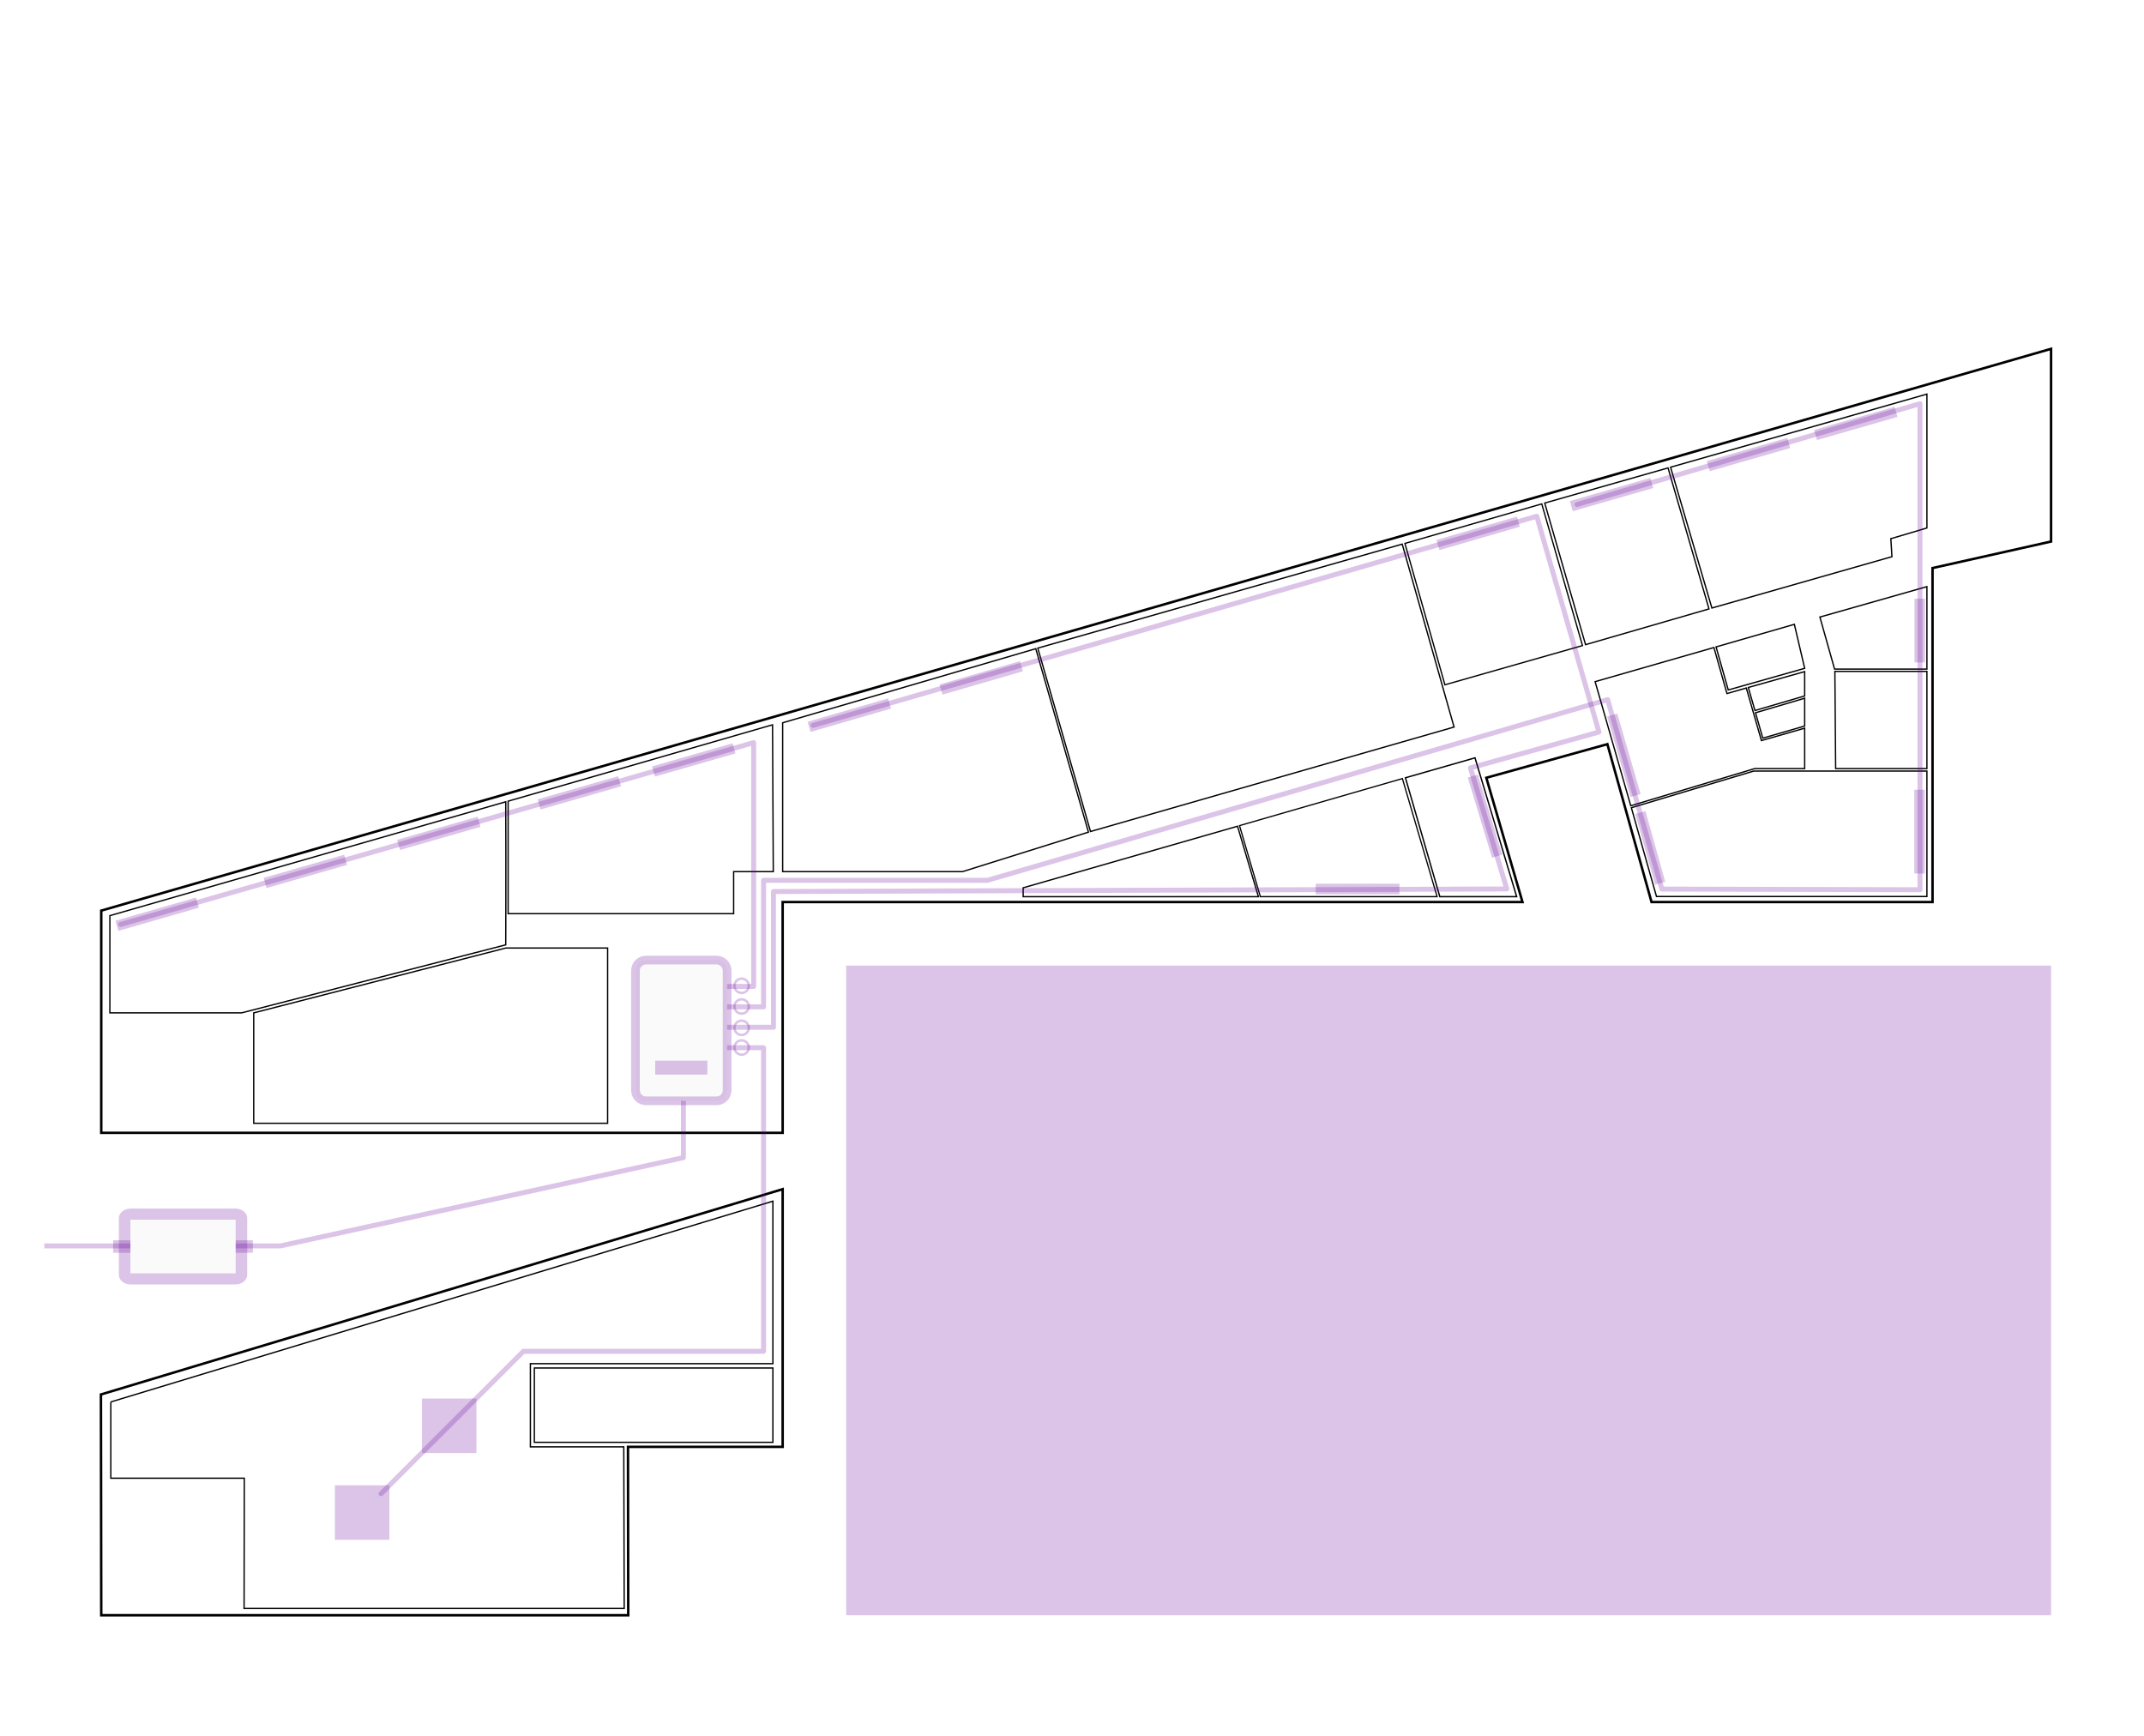
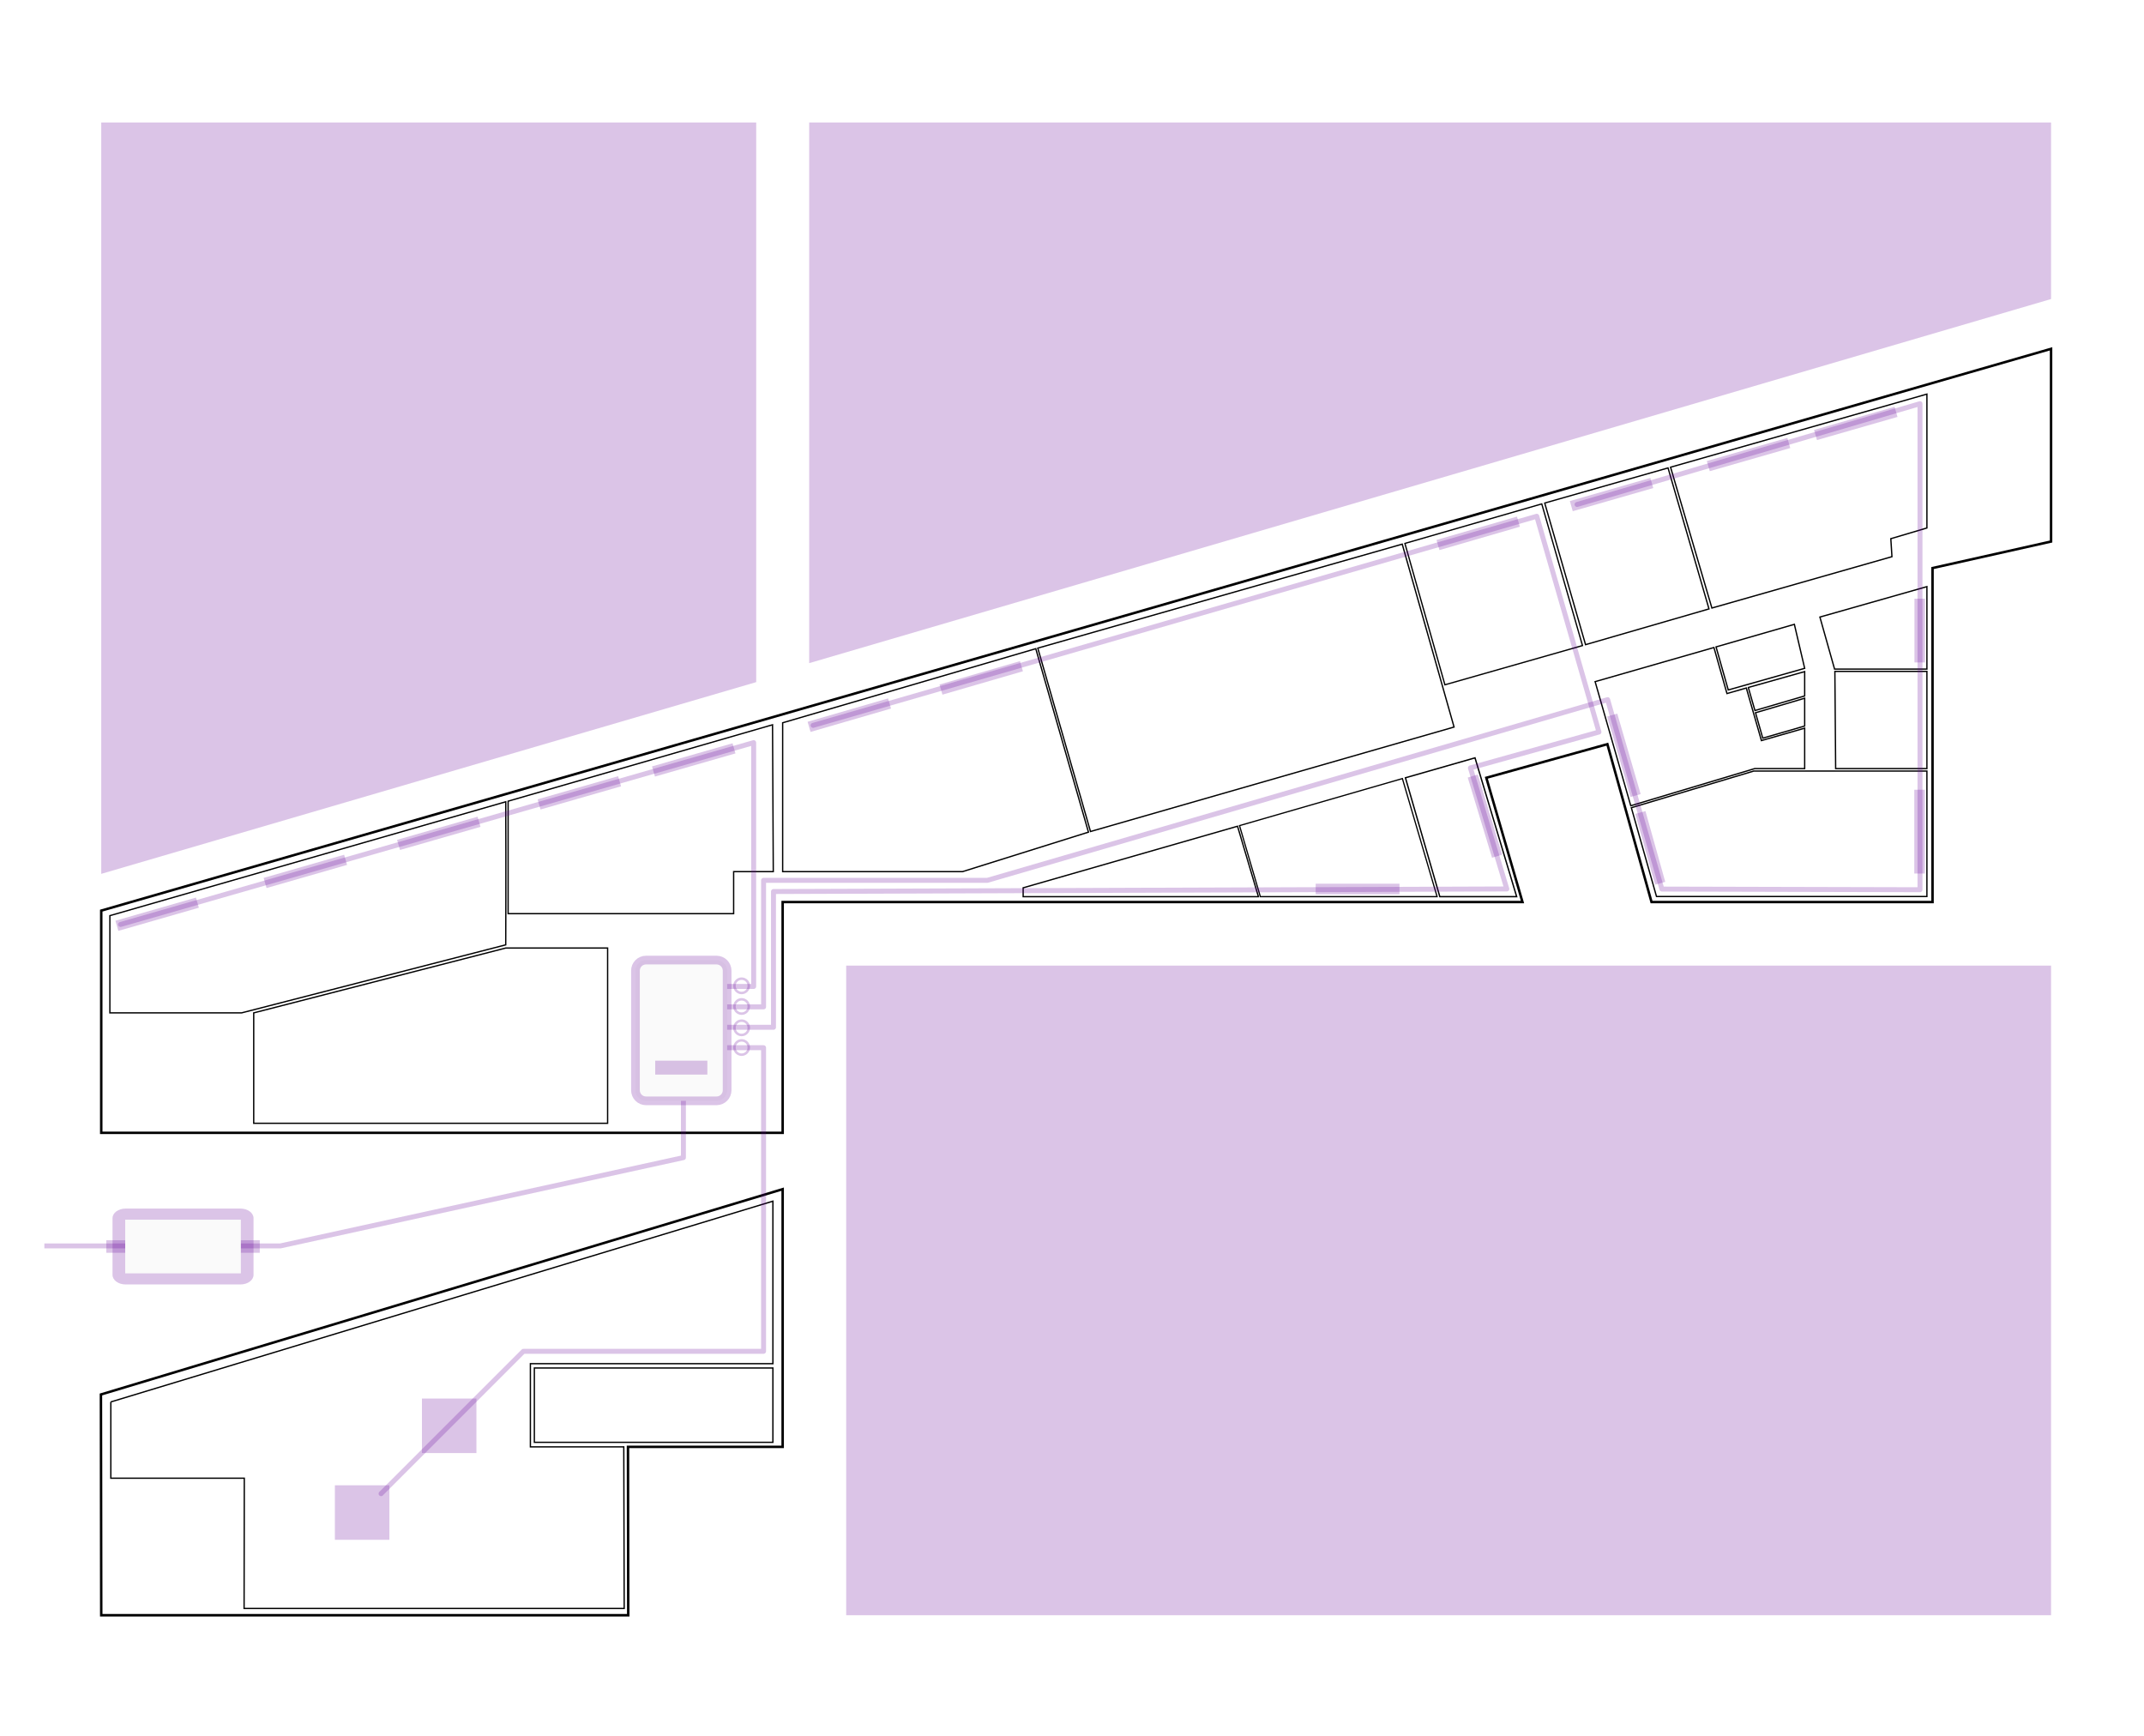
<svg xmlns="http://www.w3.org/2000/svg" width="432.435mm" height="350mm" viewBox="0 0 432.435 350" version="1.1" id="svg5">
  <defs id="defs2" />
  <g id="drawing" transform="translate(87.61958,-48.61679)" style="display:inline">
    <path style="display:inline;fill:none;stroke:#000000;stroke-width:0.265px;stroke-linecap:butt;stroke-linejoin:miter;stroke-opacity:1" d="m 249.325,142.838 8.335,28.402 36.318,-10.36 -0.228,-3.626 7.28,-2.161 v -26.997 z" id="Gólyafészek" />
    <path style="display:inline;fill:none;stroke:#000000;stroke-width:0.265px;stroke-linecap:butt;stroke-linejoin:miter;stroke-opacity:1" d="m 241.416,211.511 24.682,-7.397 h 34.931 v 25.306 h -54.54 z" id="Oktopusz" />
    <path style="display:inline;fill:none;stroke:#000000;stroke-width:0.263px;stroke-linecap:butt;stroke-linejoin:miter;stroke-opacity:1" d="m 223.944,150.065 24.872,-7.081 8.259,28.432 -24.897,7.212 z" id="PK" />
    <path style="display:inline;fill:none;stroke:#000000;stroke-width:0.259px;stroke-linecap:butt;stroke-linejoin:miter;stroke-opacity:1" d="m 223.348,150.241 -27.604,7.966 8.067,28.512 27.748,-7.909 z" id="SZGK" />
    <path style="display:inline;fill:none;stroke:#000000;stroke-width:0.275px;stroke-linecap:butt;stroke-linejoin:miter;stroke-opacity:1" d="m 195.851,205.472 14.031,-4.019 8.403,27.991 h -15.503 z" id="Gólyairoda" />
    <path style="display:inline;fill:none;stroke:#000000;stroke-width:0.247px;stroke-linecap:butt;stroke-linejoin:miter;stroke-opacity:1" d="m 195.236,205.632 -32.852,9.487 4.201,14.326 h 35.652 z" id="Lahmacun" />
    <path style="fill:none;stroke:#000000;stroke-width:0.265px;stroke-linecap:butt;stroke-linejoin:miter;stroke-opacity:1" d="m 121.291,179.439 10.624,36.995 -25.401,7.966 H 70.239 v -30.02 z" id="Mérce" />
    <path style="fill:none;stroke:#000000;stroke-width:0.265px;stroke-linecap:butt;stroke-linejoin:miter;stroke-opacity:1" d="m 68.346,224.399 -0.149,-29.618 -53.33,15.41 v 22.688 h 45.486 l 4.94e-4,-8.48 z" id="kisterem" />
    <path style="fill:none;stroke:#000000;stroke-width:0.265px;stroke-linecap:butt;stroke-linejoin:miter;stroke-opacity:1" d="m 14.385,210.313 -79.843,22.964 v 19.607 h 26.56 l 53.283,-13.721 c 0,0 0.062,-14.952 -1.64e-4,-28.849 z" id="vendégtér" />
    <path style="fill:none;stroke:#000000;stroke-width:0.265px;stroke-linecap:butt;stroke-linejoin:miter;stroke-opacity:1" d="m 195.203,158.354 -73.506,20.969 10.633,36.986 73.328,-21.07 z" id="OktopuszKeramia" />
    <path style="fill:none;stroke:#000000;stroke-width:0.265px;stroke-linecap:butt;stroke-linejoin:miter;stroke-opacity:1" d="m 161.984,215.244 -43.238,12.417 v 1.784 h 47.449 z" id="haromszogRaktar" />
    <path style="fill:none;stroke:#000000;stroke-width:0.265px;stroke-linecap:butt;stroke-linejoin:miter;stroke-opacity:1" d="m 241.296,211.112 -7.188,-25.028 23.962,-6.881 2.633,9.284 3.902,-1.121 3.046,10.607 8.724,-2.507 v 8.156 h -10.085 z" id="GEP" />
    <path style="fill:none;stroke:#000000;stroke-width:0.265px;stroke-linecap:butt;stroke-linejoin:miter;stroke-opacity:1" d="m 279.446,173.059 21.583,-6.136 v 16.636 h -18.623 z" id="kistargyalo" />
    <path style="fill:none;stroke:#000000;stroke-width:0.265px;stroke-linecap:butt;stroke-linejoin:miter;stroke-opacity:1" d="m 301.029,184.014 1e-5,19.61 H 282.623 l -0.156,-19.61 z" id="OktopuszSzitaKismuhely" />
    <path style="fill:none;stroke:#000000;stroke-width:0.265px;stroke-linecap:butt;stroke-linejoin:miter;stroke-opacity:1" d="m 276.375,184.059 -11.368,3.199 1.336,4.652 10.032,-2.944 z" id="wc1" />
    <path style="fill:none;stroke:#000000;stroke-width:0.265px;stroke-linecap:butt;stroke-linejoin:miter;stroke-opacity:1" d="m 276.375,189.428 v 5.607 l -8.453,2.447 -1.461,-5.125 z" id="wc2" />
    <path style="fill:none;stroke:#000000;stroke-width:0.265px;stroke-linecap:butt;stroke-linejoin:miter;stroke-opacity:1" d="m 274.295,174.526 -15.794,4.552 2.461,8.679 15.413,-4.358 z" id="wc3" />
-     <path style="fill:none;stroke:#000000;stroke-width:0.5;stroke-linecap:butt;stroke-linejoin:miter;stroke-miterlimit:4;stroke-dasharray:none;stroke-opacity:1" d="m -67.199,232.262 -2.6e-4,44.81 h 137.438 l 2.6e-4,-46.537 149.22,1.2e-4 -7.295,-25.065 24.417,-6.778 8.905,31.842 h 56.677 v -67.358 l 23.907,-5.349 -2.1e-4,-38.862 z" id="envelope_emelet" />
+     <path style="fill:none;stroke:#000000;stroke-width:0.5;stroke-linecap:butt;stroke-linejoin:miter;stroke-miterlimit:4;stroke-dasharray:none;stroke-opacity:1" d="m -67.199,232.262 -2.6e-4,44.81 h 137.438 l 2.6e-4,-46.537 149.22,1.2e-4 -7.295,-25.065 24.417,-6.778 8.905,31.842 h 56.677 v -67.358 l 23.907,-5.349 -1.1e-4,-38.862 z" id="envelope_emelet" />
    <path style="display:inline;fill:none;stroke:#000000;stroke-width:0.265;stroke-linecap:butt;stroke-linejoin:miter;stroke-miterlimit:4;stroke-dasharray:none;stroke-opacity:1" d="m 34.934,239.808 -20.548,-4e-5 -50.832,13.076 v 22.269 l 71.38,-3.8e-4 z" id="pult" />
    <path style="fill:none;stroke:#000000;stroke-width:0.5;stroke-linecap:butt;stroke-linejoin:miter;stroke-miterlimit:4;stroke-dasharray:none;stroke-opacity:1" d="M -67.263,329.841 70.239,288.436 v 51.967 H 39.042 l 0.051,33.958 -106.292,-4e-4 z" id="envelope_foldszint" />
    <path style="display:inline;fill:none;stroke:#000000;stroke-width:0.265px;stroke-linecap:butt;stroke-linejoin:miter;stroke-opacity:1" d="m 68.271,324.5 v 14.989 h -48.113 v -14.989 z" id="lenti_wc" />
    <path style="fill:none;stroke:#000000;stroke-width:0.265px;stroke-linecap:butt;stroke-linejoin:miter;stroke-opacity:1" d="m -65.267,331.342 133.538,-40.484 v 32.772 h -48.913 v 16.774 h 18.837 l 0.083,32.587 h -76.665 l 0.04,-26.26 h -26.92 v -15.388" id="Trafóház" />
    <path style="fill:none;fill-opacity:0.281;stroke:none;stroke-width:0.265;stroke-linecap:butt;stroke-linejoin:miter;stroke-miterlimit:4;stroke-dasharray:0.265, 3.18;stroke-dashoffset:0;stroke-opacity:1" d="M 15.84,241.412 H 66.448 v 31.712 H 15.84 Z" id="control" />
    <path style="fill:none;stroke:#660099;stroke-width:1;stroke-linecap:round;stroke-linejoin:round;stroke-miterlimit:4;stroke-dasharray:none;stroke-opacity:0.231" d="M 47.714,251.675 H 66.39 l 1.67e-4,-25.523 h 45.138 l 125.109,-36.438 10.936,38.204 52.058,0.129 v -98.02 l -69.163,20.327" id="path5000" />
    <path style="fill:none;stroke:#660099;stroke-width:1;stroke-linecap:round;stroke-linejoin:round;stroke-miterlimit:4;stroke-dasharray:none;stroke-opacity:0.231" d="m 46.68,247.558 17.71,-7e-5 V 198.381 l -127.688,36.669" id="path6552" />
    <path style="fill:none;stroke:#660099;stroke-width:1;stroke-linecap:round;stroke-linejoin:round;stroke-miterlimit:4;stroke-dasharray:none;stroke-opacity:0.231" d="m 47.714,255.792 20.676,-3.3e-4 1.87e-4,-27.381 147.911,-0.518 -7.345,-24.411 25.926,-7.237 -12.543,-43.514 -145.963,42.17" id="path6020" />
    <path style="fill:none;stroke:#660099;stroke-width:1;stroke-linecap:round;stroke-linejoin:round;stroke-miterlimit:4;stroke-dasharray:none;stroke-opacity:0.231" d="m 46.68,259.908 19.71,-4.1e-4 v 8.769 52.461 l -48.441,4.1e-4 -28.707,28.707" id="path7279" />
    <rect style="opacity:1;fill:none;fill-opacity:1;stroke:none;stroke-width:0.5;stroke-linecap:butt;stroke-linejoin:round;stroke-miterlimit:4;stroke-dasharray:none;stroke-dashoffset:0;stroke-opacity:0.231;stop-color:#000000" id="rect29409" width="9.823" height="7.238" x="44.353" y="249.221" ry="1.828" />
    <g id="g32196">
      <rect style="opacity:1;fill:#660099;fill-opacity:0.231;stroke:none;stroke-width:0.215;stroke-linecap:butt;stroke-linejoin:round;stroke-miterlimit:4;stroke-dasharray:none;stroke-dashoffset:0;stroke-opacity:0.231;stop-color:#000000" id="rect31216" width="16.898" height="2.128" x="177.75" y="226.834" ry="0" />
      <rect style="display:inline;fill:#660099;fill-opacity:0.231;stroke:none;stroke-width:0.215;stroke-linecap:butt;stroke-linejoin:round;stroke-miterlimit:4;stroke-dasharray:none;stroke-dashoffset:0;stroke-opacity:0.231;stop-color:#000000" id="rect31216-1" width="16.898" height="2.128" x="257.084" y="-141.929" ry="0" transform="rotate(73.12335)" />
      <rect style="display:inline;fill:#660099;fill-opacity:0.231;stroke:none;stroke-width:0.215;stroke-linecap:butt;stroke-linejoin:round;stroke-miterlimit:4;stroke-dasharray:none;stroke-dashoffset:0;stroke-opacity:0.231;stop-color:#000000" id="rect31216-1-8" width="16.898" height="2.128" x="150.182" y="207.619" ry="0" transform="rotate(-16.19002)" />
      <rect style="display:inline;fill:#660099;fill-opacity:0.231;stroke:none;stroke-width:0.215;stroke-linecap:butt;stroke-linejoin:round;stroke-miterlimit:4;stroke-dasharray:none;stroke-dashoffset:0;stroke-opacity:0.231;stop-color:#000000" id="rect31216-1-8-0" width="16.898" height="2.128" x="45.791" y="207.663" ry="0" transform="rotate(-16.19002)" />
      <rect style="display:inline;fill:#660099;fill-opacity:0.231;stroke:none;stroke-width:0.215;stroke-linecap:butt;stroke-linejoin:round;stroke-miterlimit:4;stroke-dasharray:none;stroke-dashoffset:0;stroke-opacity:0.231;stop-color:#000000" id="rect31216-1-8-05" width="16.898" height="2.128" x="18.144" y="207.467" ry="0" transform="rotate(-16.19002)" />
    </g>
    <g id="g33266">
      <rect style="display:inline;fill:#660099;fill-opacity:0.231;stroke:none;stroke-width:0.202;stroke-linecap:butt;stroke-linejoin:round;stroke-miterlimit:4;stroke-dasharray:none;stroke-dashoffset:0;stroke-opacity:0.231;stop-color:#000000" id="rect31216-5" width="14.824" height="2.128" x="270.131" y="-178.086" ry="0" transform="rotate(74.37511)" />
      <rect style="display:inline;fill:#660099;fill-opacity:0.231;stroke:none;stroke-width:0.215;stroke-linecap:butt;stroke-linejoin:round;stroke-miterlimit:4;stroke-dasharray:none;stroke-dashoffset:0;stroke-opacity:0.231;stop-color:#000000" id="rect31216-2" width="16.898" height="2.128" x="207.881" y="-300.616" ry="0" transform="rotate(90)" />
      <rect style="display:inline;fill:#660099;fill-opacity:0.231;stroke:none;stroke-width:0.215;stroke-linecap:butt;stroke-linejoin:round;stroke-miterlimit:4;stroke-dasharray:none;stroke-dashoffset:0;stroke-opacity:0.231;stop-color:#000000" id="rect31216-2-3" width="16.898" height="2.128" x="230.066" y="206.916" ry="0" transform="rotate(-16.0342)" />
      <rect style="display:inline;fill:#660099;fill-opacity:0.231;stroke:none;stroke-width:0.215;stroke-linecap:butt;stroke-linejoin:round;stroke-miterlimit:4;stroke-dasharray:none;stroke-dashoffset:0;stroke-opacity:0.231;stop-color:#000000" id="rect31216-2-3-5" width="16.898" height="2.128" x="207.547" y="206.973" ry="0" transform="rotate(-16.0342)" />
      <rect style="display:inline;fill:#660099;fill-opacity:0.231;stroke:none;stroke-width:0.215;stroke-linecap:butt;stroke-linejoin:round;stroke-miterlimit:4;stroke-dasharray:none;stroke-dashoffset:0;stroke-opacity:0.231;stop-color:#000000" id="rect31216-2-3-6" width="16.898" height="2.128" x="178.761" y="207.098" ry="0" transform="rotate(-16.0342)" />
      <rect style="display:inline;fill:#660099;fill-opacity:0.231;stroke:none;stroke-width:0.215;stroke-linecap:butt;stroke-linejoin:round;stroke-miterlimit:4;stroke-dasharray:none;stroke-dashoffset:0;stroke-opacity:0.231;stop-color:#000000" id="rect31216-1-8-1" width="16.898" height="2.128" x="251.416" y="-175.436" ry="0" transform="rotate(73.80998)" />
      <rect style="display:inline;fill:#660099;fill-opacity:0.231;stroke:none;stroke-width:0.188;stroke-linecap:butt;stroke-linejoin:round;stroke-miterlimit:4;stroke-dasharray:none;stroke-dashoffset:0;stroke-opacity:0.231;stop-color:#000000" id="rect31216-2-1" width="12.853" height="2.128" x="169.357" y="-300.649" ry="0" transform="rotate(90)" />
    </g>
    <g id="g33423">
      <rect style="display:inline;fill:#660099;fill-opacity:0.231;stroke:none;stroke-width:0.215;stroke-linecap:butt;stroke-linejoin:round;stroke-miterlimit:4;stroke-dasharray:none;stroke-dashoffset:0;stroke-opacity:0.231;stop-color:#000000" id="rect31216-2-3-52" width="16.898" height="2.128" x="-13.937" y="207.4" ry="0" transform="rotate(-16.0342)" />
      <rect style="display:inline;fill:#660099;fill-opacity:0.231;stroke:none;stroke-width:0.215;stroke-linecap:butt;stroke-linejoin:round;stroke-miterlimit:4;stroke-dasharray:none;stroke-dashoffset:0;stroke-opacity:0.231;stop-color:#000000" id="rect31216-2-3-9" width="16.898" height="2.128" x="-37.952" y="207.406" ry="0" transform="rotate(-16.0342)" />
      <rect style="display:inline;fill:#660099;fill-opacity:0.231;stroke:none;stroke-width:0.215;stroke-linecap:butt;stroke-linejoin:round;stroke-miterlimit:4;stroke-dasharray:none;stroke-dashoffset:0;stroke-opacity:0.231;stop-color:#000000" id="rect31216-2-3-52-2" width="16.898" height="2.128" x="-67.448" y="207.428" ry="0" transform="rotate(-16.0342)" />
      <rect style="display:inline;fill:#660099;fill-opacity:0.231;stroke:none;stroke-width:0.215;stroke-linecap:butt;stroke-linejoin:round;stroke-miterlimit:4;stroke-dasharray:none;stroke-dashoffset:0;stroke-opacity:0.231;stop-color:#000000" id="rect31216-2-3-9-4" width="16.898" height="2.128" x="-95.438" y="207.37" ry="0" transform="rotate(-16.0342)" />
      <rect style="display:inline;fill:#660099;fill-opacity:0.231;stroke:none;stroke-width:0.215;stroke-linecap:butt;stroke-linejoin:round;stroke-miterlimit:4;stroke-dasharray:none;stroke-dashoffset:0;stroke-opacity:0.231;stop-color:#000000" id="rect31216-2-3-9-7" width="16.898" height="2.128" x="-126.548" y="207.414" ry="0" transform="rotate(-16.0342)" />
    </g>
    <g id="g33836" transform="translate(-4.233333,4.233333)">
      <rect style="opacity:1;fill:#660099;fill-opacity:0.231;stroke:none;stroke-width:0.215;stroke-linecap:butt;stroke-linejoin:round;stroke-miterlimit:4;stroke-dasharray:none;stroke-dashoffset:0;stroke-opacity:0.231;stop-color:#000000" id="rect33730" width="10.995" height="10.995" x="-15.842" y="343.921" />
      <rect style="display:inline;fill:#660099;fill-opacity:0.231;stroke:none;stroke-width:0.215;stroke-linecap:butt;stroke-linejoin:round;stroke-miterlimit:4;stroke-dasharray:none;stroke-dashoffset:0;stroke-opacity:0.231;stop-color:#000000" id="rect33730-9" width="10.995" height="10.995" x="1.713" y="326.428" />
    </g>
-     <rect style="display:inline;fill:#660099;fill-opacity:0.231;stroke:none;stroke-width:0.119;stroke-linecap:round;stroke-linejoin:round;stroke-miterlimit:4;stroke-dasharray:none;stroke-dashoffset:0;stroke-opacity:1;stop-color:#000000" id="rect14422-5" width="25.888" height="15.302" x="-63.647" y="292.351" rx="2.39" ry="1.935" />
+     <rect style="display:inline;fill:#660099;fill-opacity:0.231;stroke:none;stroke-width:0.125;stroke-linecap:round;stroke-linejoin:round;stroke-miterlimit:4;stroke-dasharray:none;stroke-dashoffset:0;stroke-opacity:1;stop-color:#000000" id="rect14422-5" width="28.44" height="15.302" x="-64.923" y="292.351" rx="2.626" ry="1.935" />
    <path style="fill:none;stroke:#660099;stroke-width:1;stroke-linecap:butt;stroke-linejoin:round;stroke-miterlimit:4;stroke-dasharray:none;stroke-opacity:0.231" d="m 50.221,268.504 v 13.569 l -81.292,17.807 h -47.601" id="path43866" />
-     <rect style="display:inline;fill:#660099;fill-opacity:0.231;stroke:none;stroke-width:0.077;stroke-linecap:butt;stroke-linejoin:round;stroke-miterlimit:4;stroke-dasharray:none;stroke-dashoffset:0;stroke-opacity:1;stop-color:#000000" id="rect41701-4" width="28.176" height="2.526" x="-64.791" y="298.739" rx="0" ry="0" />
-     <rect style="display:inline;opacity:1;fill:#fafafa;fill-opacity:1;stroke:none;stroke-width:0.139;stroke-linecap:butt;stroke-linejoin:round;stroke-miterlimit:4;stroke-dasharray:none;stroke-dashoffset:0;stroke-opacity:1;stop-color:#000000" id="rect41701" width="21.23" height="10.824" x="-61.318" y="294.59" rx="0" ry="0" />
+     <rect style="display:inline;fill:#660099;fill-opacity:0.231;stroke:none;stroke-width:0.081;stroke-linecap:butt;stroke-linejoin:round;stroke-miterlimit:4;stroke-dasharray:none;stroke-dashoffset:0;stroke-opacity:1;stop-color:#000000" id="rect41701-4" width="30.954" height="2.526" x="-66.18" y="298.739" rx="0" ry="0" />
+     <rect style="display:inline;opacity:1;fill:#fafafa;fill-opacity:1;stroke:none;stroke-width:0.145;stroke-linecap:butt;stroke-linejoin:round;stroke-miterlimit:4;stroke-dasharray:none;stroke-dashoffset:0;stroke-opacity:1;stop-color:#000000" id="rect41701" width="23.323" height="10.824" x="-62.365" y="294.59" rx="0" ry="0" />
    <rect style="opacity:1;fill:#fafafa;fill-opacity:1;stroke:#660099;stroke-width:1.755;stroke-linecap:round;stroke-linejoin:round;stroke-miterlimit:4;stroke-dasharray:none;stroke-dashoffset:0;stroke-opacity:0.231;stop-color:#000000" id="rect14620" width="18.49" height="28.387" x="40.548" y="242.236" ry="2.14" />
    <rect style="opacity:1;fill:#660099;fill-opacity:0.231;stroke:none;stroke-width:0.204;stroke-linecap:round;stroke-linejoin:round;stroke-miterlimit:4;stroke-dasharray:none;stroke-dashoffset:0;stroke-opacity:0.79;stop-color:#000000" id="rect14422" width="10.515" height="2.803" x="44.536" y="262.525" />
    <path style="display:none;fill:#fafafa;fill-opacity:1;stroke:none;stroke-width:0.5;stroke-linecap:butt;stroke-linejoin:miter;stroke-miterlimit:4;stroke-dasharray:none;stroke-dashoffset:0;stroke-opacity:1" d="M -67.199,224.884 V 68.196 H 326.07 v 43.392 z" id="status" />
    <path style="display:inline;fill:#660099;fill-opacity:0.231;stroke:none;stroke-width:0.265;stroke-linecap:butt;stroke-linejoin:miter;stroke-miterlimit:4;stroke-dasharray:0.265, 3.175;stroke-dashoffset:0;stroke-opacity:1" d="M 326.07,243.35 H 83.054 v 131.012 H 326.07 Z" id="graph" />
    <circle style="opacity:1;fill:none;fill-opacity:0.231;stroke:#660099;stroke-width:0.5;stroke-linecap:butt;stroke-linejoin:round;stroke-miterlimit:4;stroke-dasharray:none;stroke-dashoffset:0;stroke-opacity:0.231;stop-color:#000000" id="path79704" cx="61.961" cy="247.427" r="1.444" />
    <circle style="display:inline;fill:none;fill-opacity:0.231;stroke:#660099;stroke-width:0.5;stroke-linecap:butt;stroke-linejoin:round;stroke-miterlimit:4;stroke-dasharray:none;stroke-dashoffset:0;stroke-opacity:0.231;stop-color:#000000" id="path79704-7" cx="61.961" cy="259.873" r="1.444" />
    <circle style="display:inline;fill:none;fill-opacity:0.231;stroke:#660099;stroke-width:0.5;stroke-linecap:butt;stroke-linejoin:round;stroke-miterlimit:4;stroke-dasharray:none;stroke-dashoffset:0;stroke-opacity:0.231;stop-color:#000000" id="path79704-2" cx="61.961" cy="255.897" r="1.444" />
    <circle style="display:inline;fill:none;fill-opacity:0.231;stroke:#660099;stroke-width:0.5;stroke-linecap:butt;stroke-linejoin:round;stroke-miterlimit:4;stroke-dasharray:none;stroke-dashoffset:0;stroke-opacity:0.231;stop-color:#000000" id="path79704-8" cx="61.961" cy="251.594" r="1.444" />
-     <rect style="display:none;fill:#fafafa;fill-opacity:1;stroke:#660099;stroke-width:2;stroke-linecap:butt;stroke-linejoin:round;stroke-miterlimit:4;stroke-dasharray:none;stroke-dashoffset:0;stroke-opacity:0.231;stop-color:#000000" id="rect77461-5-0" width="71.666" height="103.916" x="33.578" y="68.174" rx="11.787" ry="11.787" />
-     <rect style="display:none;opacity:1;fill:#fafafa;fill-opacity:1;stroke:#660099;stroke-width:2;stroke-linecap:butt;stroke-linejoin:round;stroke-miterlimit:4;stroke-dasharray:none;stroke-dashoffset:0;stroke-opacity:0.231;stop-color:#000000" id="rect85640" width="71.666" height="84.762" x="107.184" y="68.174" rx="11.787" ry="11.787" />
-     <rect style="display:none;opacity:1;fill:#fafafa;fill-opacity:1;stroke:#660099;stroke-width:2;stroke-linecap:butt;stroke-linejoin:round;stroke-miterlimit:4;stroke-dasharray:none;stroke-dashoffset:0;stroke-opacity:0.231;stop-color:#000000" id="rect85748" width="71.668" height="64.238" x="180.791" y="68.174" rx="11.787" ry="11.787" />
-     <rect style="display:none;opacity:1;fill:#fafafa;fill-opacity:1;stroke:#660099;stroke-width:2;stroke-linecap:butt;stroke-linejoin:round;stroke-miterlimit:4;stroke-dasharray:none;stroke-dashoffset:0;stroke-opacity:0.231;stop-color:#000000" id="rect85750" width="71.671" height="42.54" x="254.399" y="68.174" rx="11.787" ry="11.787" />
-     <rect style="display:none;opacity:1;fill:#fafafa;fill-opacity:1;stroke:#660099;stroke-width:1.806;stroke-linecap:butt;stroke-linejoin:round;stroke-miterlimit:4;stroke-dasharray:none;stroke-dashoffset:0;stroke-opacity:0.231;stop-color:#000000" id="rect85752" width="86.893" height="125.513" x="-66.546" y="68.142" rx="9.609" ry="11.793" />
    <rect style="display:inline;opacity:1;fill:none;fill-opacity:0.231;stroke:none;stroke-width:0.5;stroke-linecap:butt;stroke-linejoin:round;stroke-miterlimit:4;stroke-dasharray:0.5, 3.997;stroke-dashoffset:0;stroke-opacity:1;stop-color:#000000" id="rect78717" width="432.636" height="349.847" x="-87.516" y="48.772" />
+     <path style="fill:#660099;fill-opacity:0.231;stroke:none;stroke-width:0.265px;stroke-linecap:butt;stroke-linejoin:miter;stroke-opacity:1" d="M 75.588,182.353 V 73.313 l 250.482,-2.96e-4 v 35.611 z" id="path91226" />
+     <path style="fill:#660099;fill-opacity:0.231;stroke:none;stroke-width:0.265px;stroke-linecap:butt;stroke-linejoin:miter;stroke-opacity:1" d="M 64.905,73.313 H -67.199 V 224.848 L 64.905,186.179 Z" id="path92253" />
+     <rect style="opacity:1;fill:none;fill-opacity:0.231;stroke:none;stroke-width:2.178;stroke-linecap:butt;stroke-linejoin:round;stroke-miterlimit:4;stroke-dasharray:none;stroke-dashoffset:0;stroke-opacity:0.231;stop-color:#000000" id="rect93623" width="58.473" height="87.577" x="76.646" y="73.313" />
+     <rect style="display:inline;fill:none;fill-opacity:0.231;stroke:none;stroke-width:1.933;stroke-linecap:butt;stroke-linejoin:round;stroke-miterlimit:4;stroke-dasharray:none;stroke-dashoffset:0;stroke-opacity:0.231;stop-color:#000000" id="rect93623-6" width="58.473" height="68.96" x="140.297" y="73.313" />
+     <rect style="display:inline;fill:none;fill-opacity:0.231;stroke:none;stroke-width:1.652;stroke-linecap:butt;stroke-linejoin:round;stroke-miterlimit:4;stroke-dasharray:none;stroke-dashoffset:0;stroke-opacity:0.231;stop-color:#000000" id="rect93623-9" width="58.473" height="50.375" x="203.947" y="73.313" />
+     <rect style="display:inline;fill:none;fill-opacity:0.231;stroke:none;stroke-width:1.314;stroke-linecap:butt;stroke-linejoin:round;stroke-miterlimit:4;stroke-dasharray:none;stroke-dashoffset:0;stroke-opacity:0.231;stop-color:#000000" id="rect93623-7" width="58.473" height="31.883" x="267.598" y="73.312" />
  </g>
</svg>
